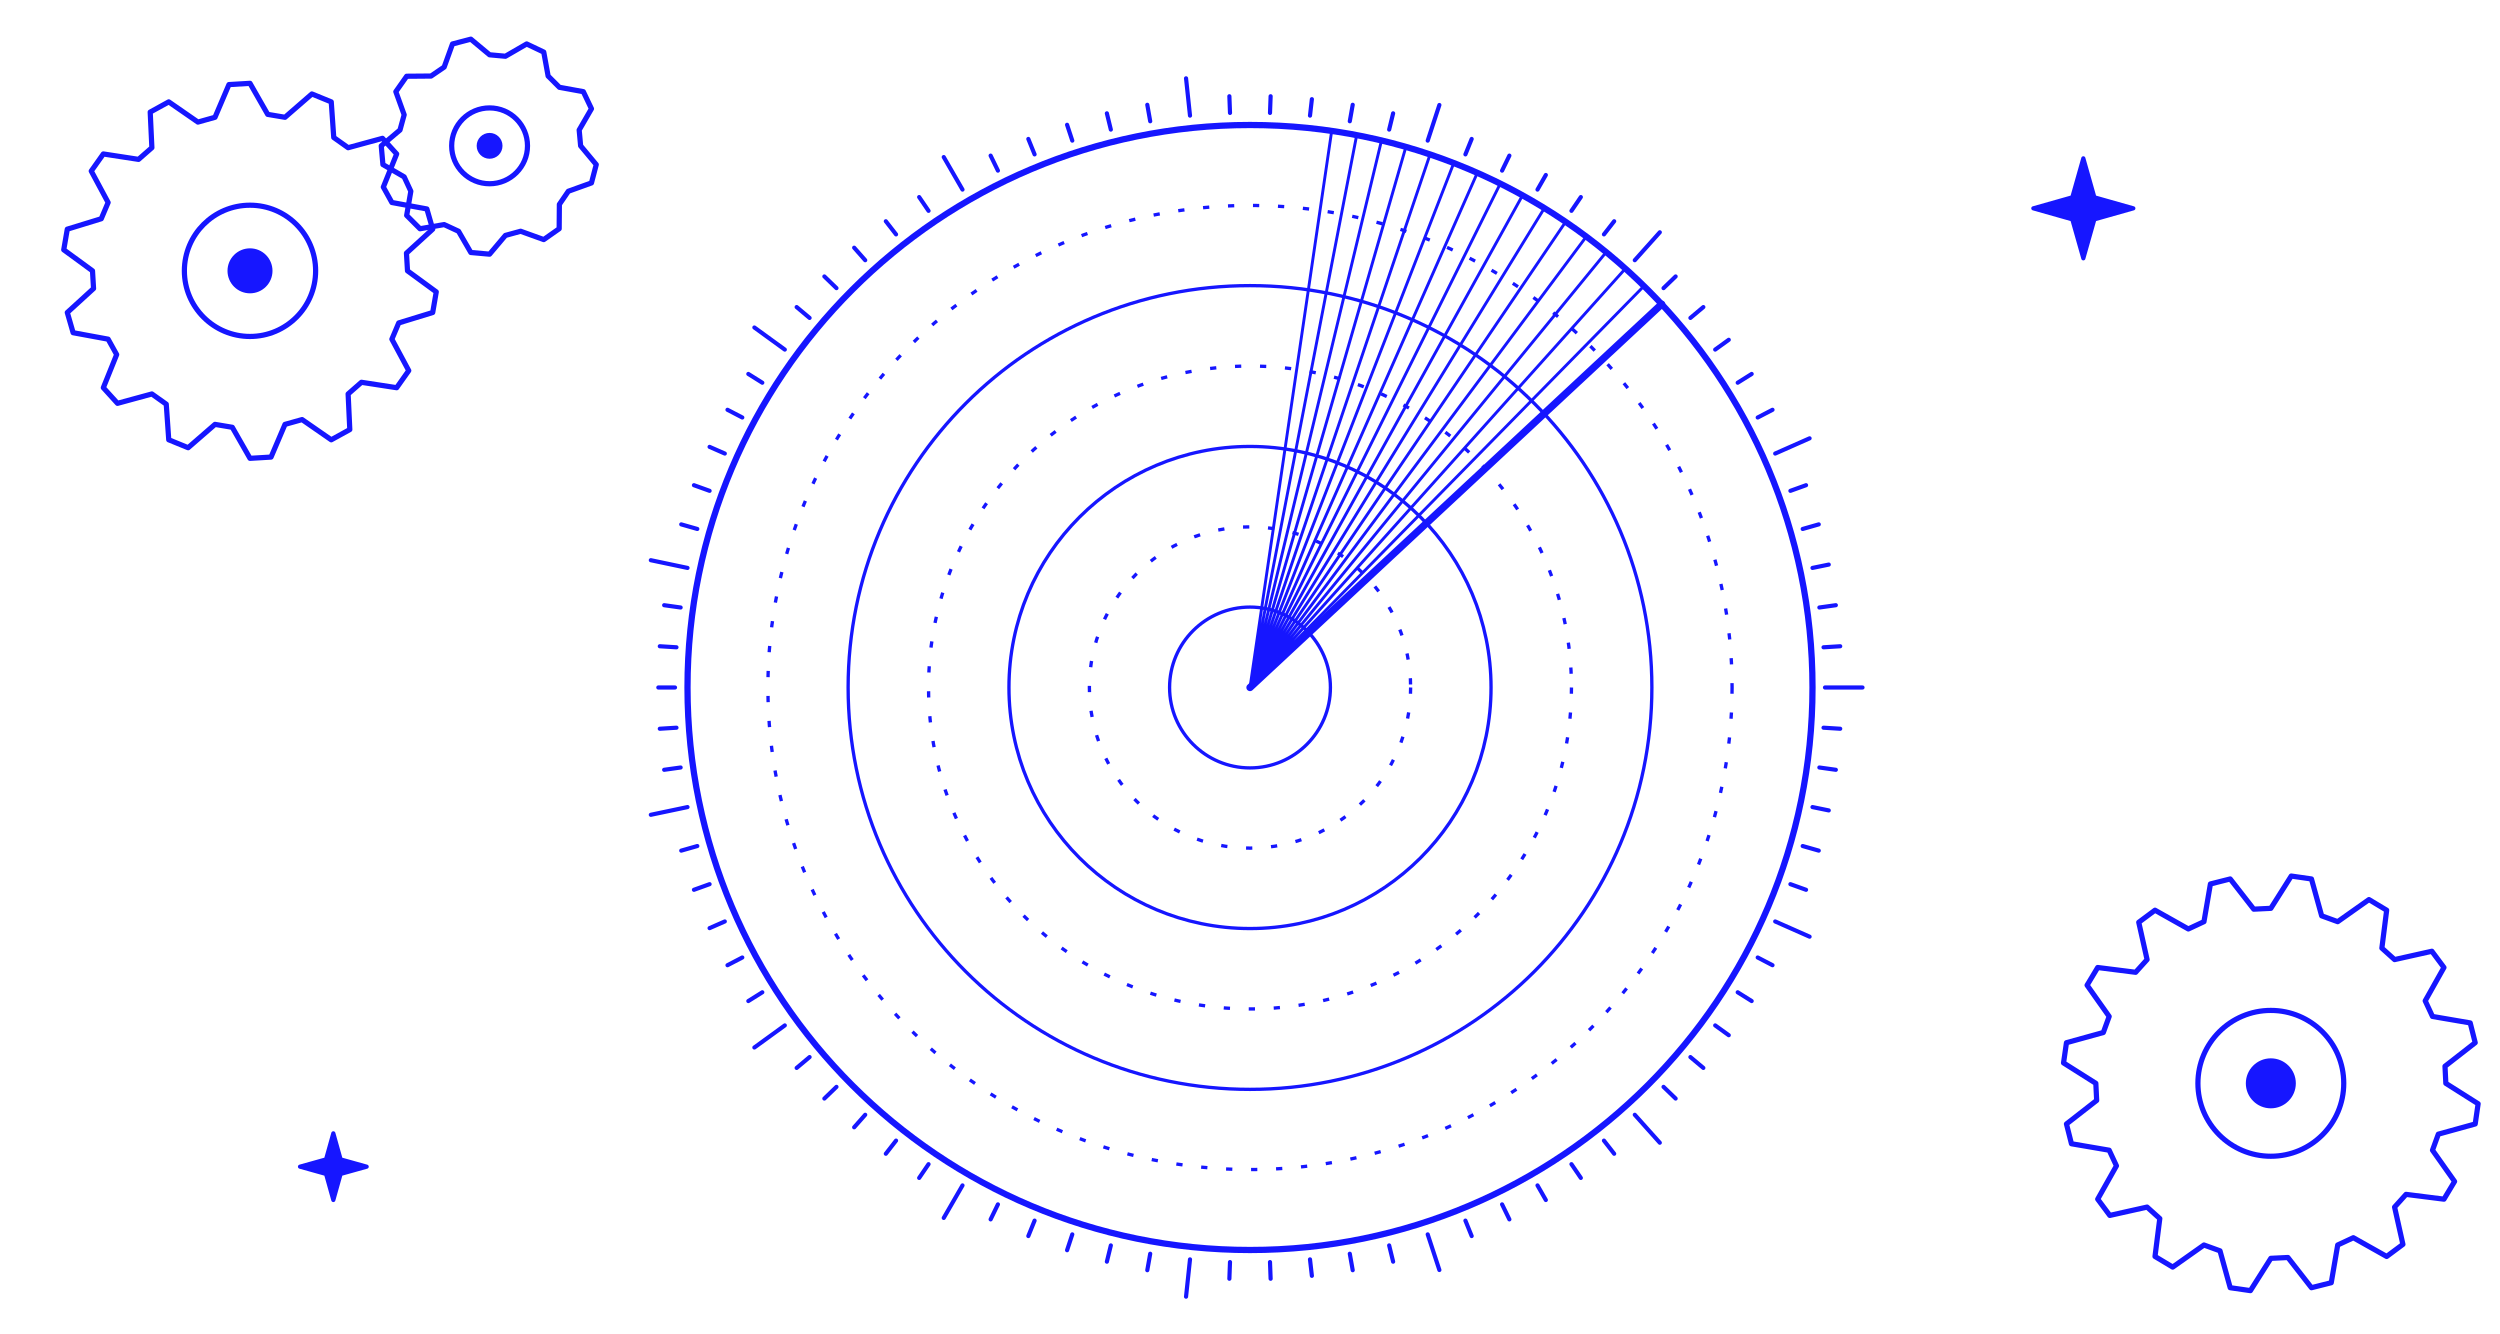
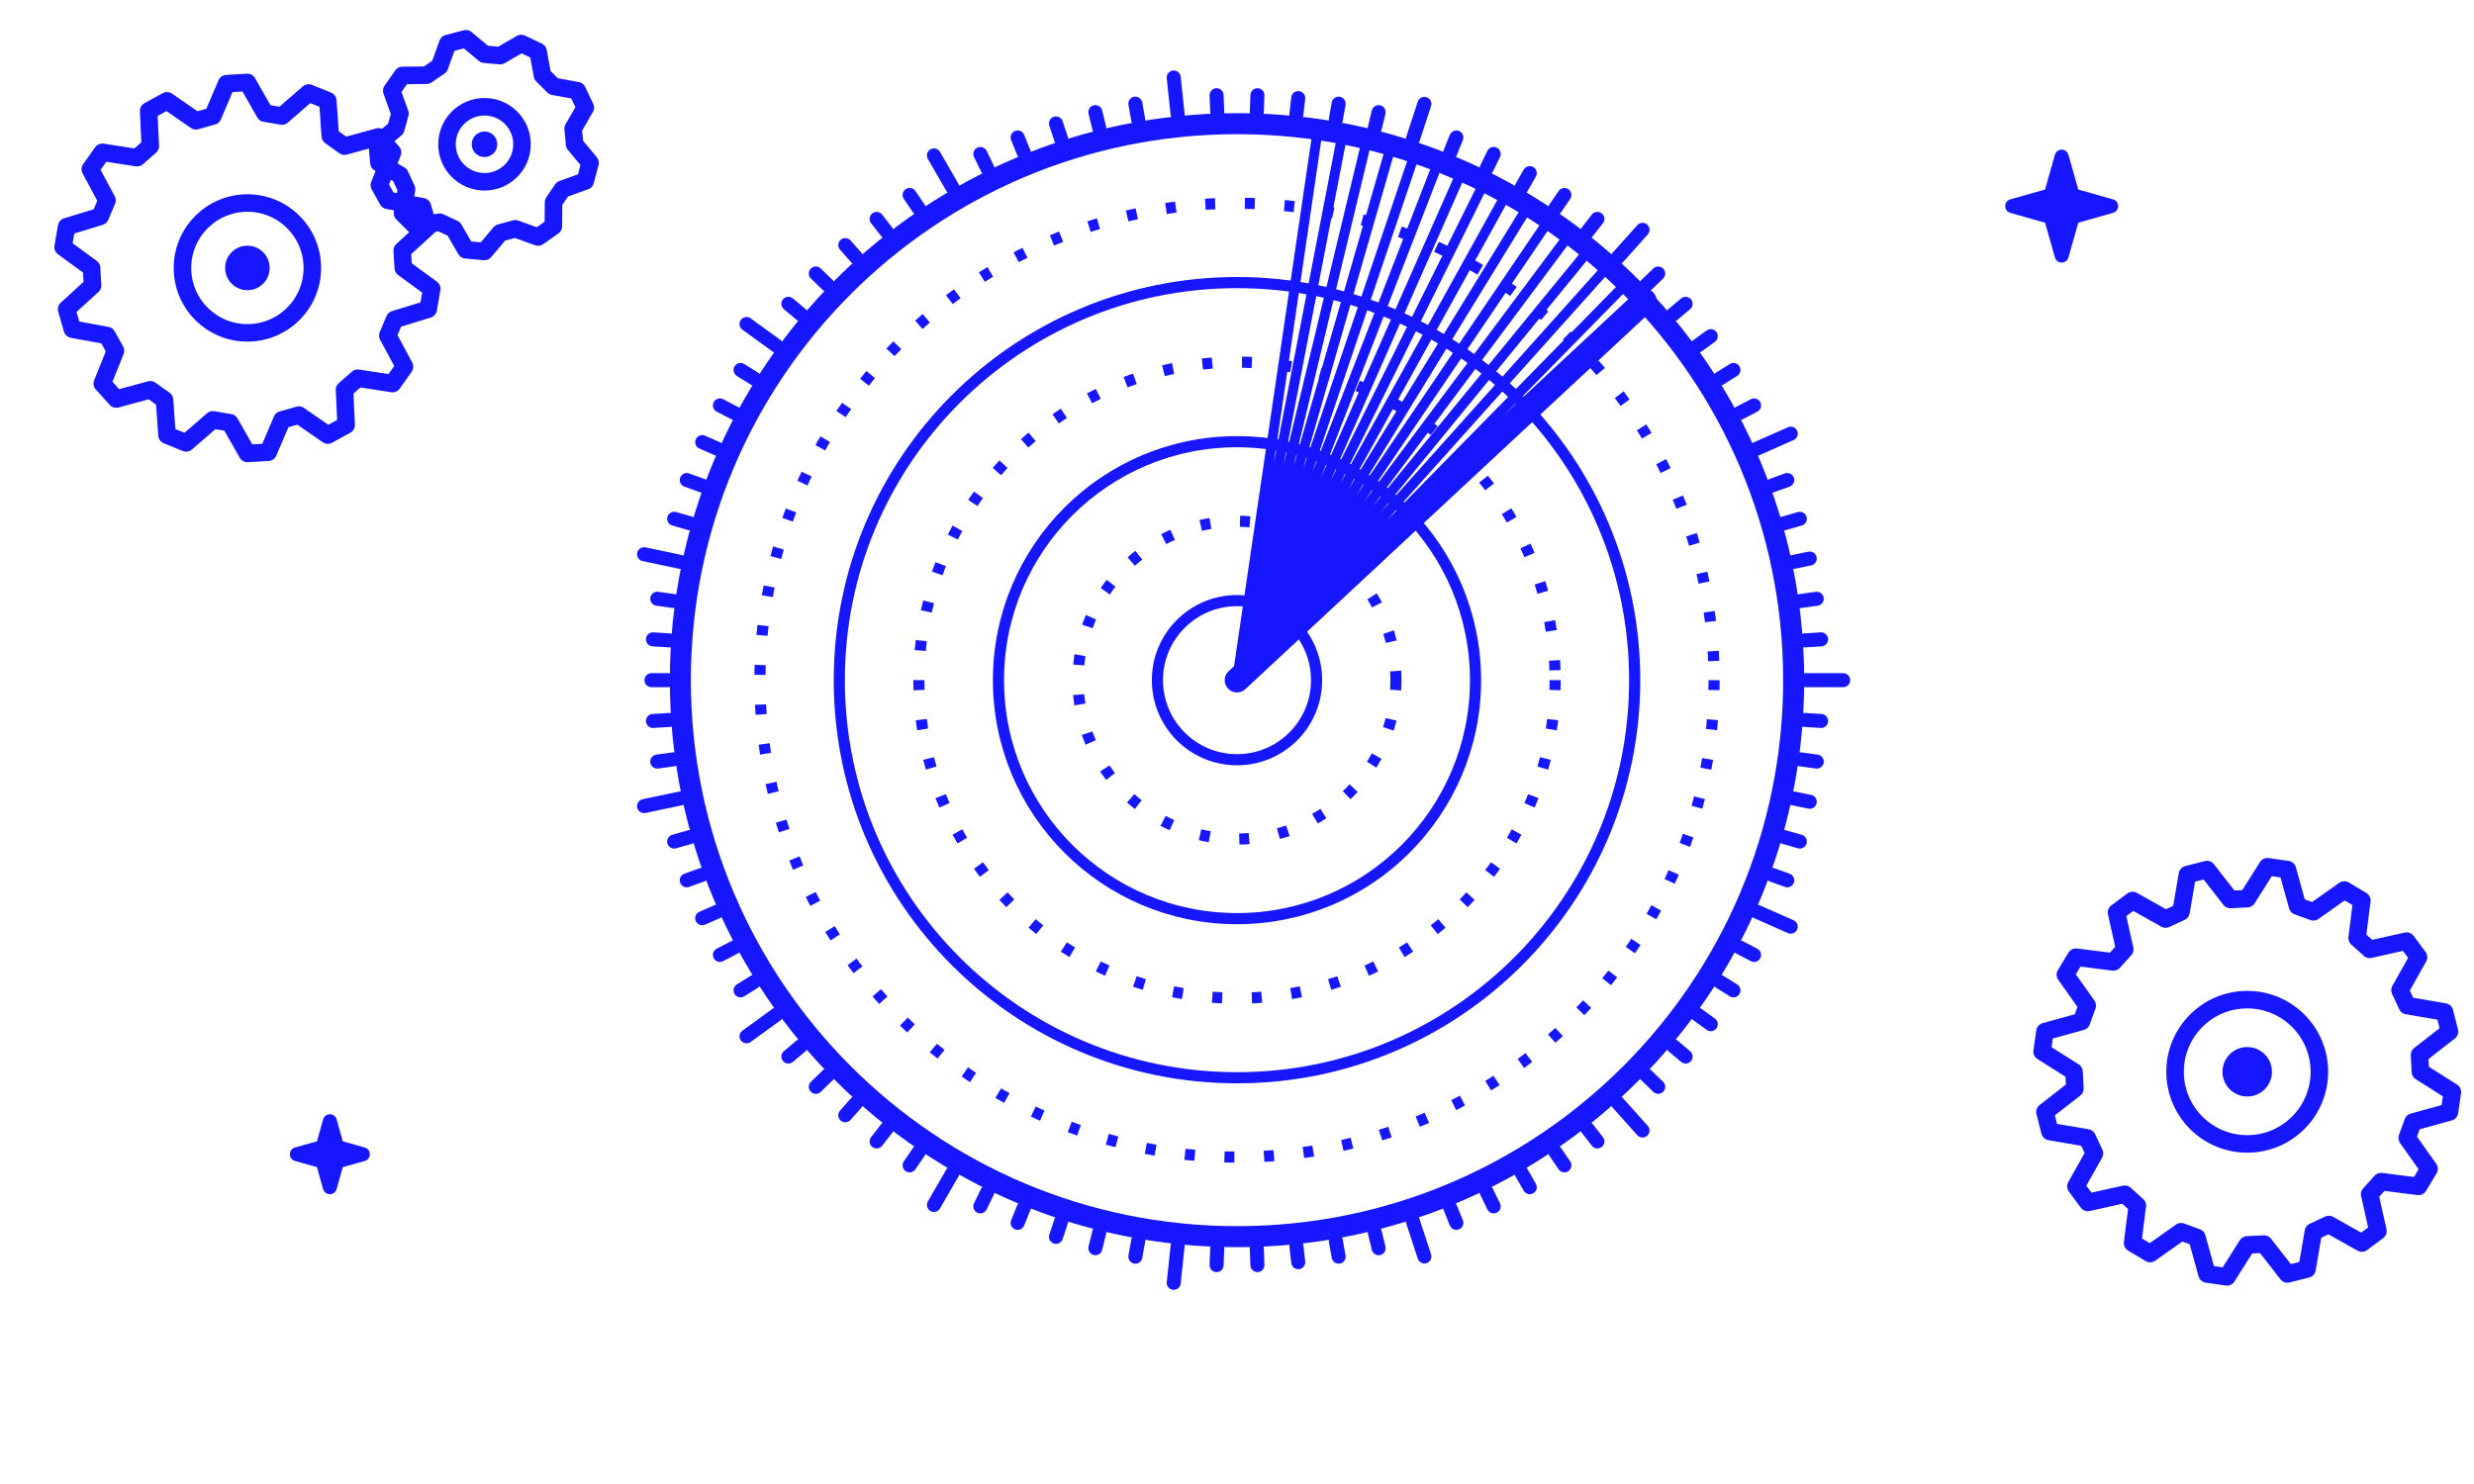
- <svg xmlns="http://www.w3.org/2000/svg" viewBox="0 0 1200 640" width="1200" height="640">
-   <circle cx="600" cy="330" r="38.6" fill="none" stroke="#1616FF" stroke-width="1.6" />
-   <circle cx="600" cy="330" r="77.1" fill="none" stroke="#1616FF" stroke-width="1.6" stroke-dasharray="3 9" />
-   <circle cx="600" cy="330" r="115.7" fill="none" stroke="#1616FF" stroke-width="1.6" />
-   <circle cx="600" cy="330" r="154.3" fill="none" stroke="#1616FF" stroke-width="1.6" stroke-dasharray="3 9" />
-   <circle cx="600" cy="330" r="192.9" fill="none" stroke="#1616FF" stroke-width="1.6" />
-   <circle cx="600" cy="330" r="231.4" fill="none" stroke="#1616FF" stroke-width="1.6" stroke-dasharray="3 9" />
-   <circle cx="600" cy="330" r="270" fill="none" stroke="#1616FF" stroke-width="3" />
-   <path d="M876 330L894 330M875.3 349.3L883.3 349.8M873.3 368.4L881.2 369.5M870 387.4L877.8 389M865.3 406.1L873 408.3M859.4 424.4L866.9 427.1M852.1 442.3L868.6 449.6M843.7 459.6L850.8 463.3M834.1 476.3L840.8 480.5M823.3 492.2L829.8 496.9M811.4 507.4L817.6 512.6M798.5 521.7L804.3 527.3M784.7 535.1L796.7 548.5M769.9 547.5L774.8 553.8M754.3 558.8L758.8 565.4M738 569L742 576M721 578.1L724.5 585.3M703.4 585.9L706.4 593.3M685.3 592.5L690.9 609.6M666.8 597.8L668.7 605.6M647.9 601.8L649.3 609.7M628.8 604.5L629.7 612.4M609.6 605.8L609.9 613.8M590.4 605.8L590.1 613.8M571.2 604.5L569.3 622.4M552.1 601.8L550.7 609.7M533.2 597.8L531.3 605.6M514.7 592.5L512.2 600.1M496.6 585.9L493.6 593.3M479 578.1L475.5 585.3M462 569L453 584.6M445.7 558.8L441.2 565.4M430.1 547.5L425.2 553.8M415.3 535.1L410 541.1M401.5 521.7L395.7 527.3M388.6 507.4L382.4 512.6M376.7 492.2L362.1 502.8M365.9 476.3L359.2 480.5M356.3 459.6L349.2 463.3M347.9 442.3L340.6 445.5M340.6 424.4L333.1 427.1M334.7 406.1L327 408.3M330 387.4L312.4 391.1M326.7 368.4L318.8 369.5M324.7 349.3L316.7 349.8M324 330L316 330M324.7 310.7L316.7 310.2M326.7 291.6L318.8 290.5M330 272.6L312.4 268.9M334.7 253.9L327 251.7M340.6 235.6L333.1 232.9M347.9 217.7L340.6 214.5M356.3 200.4L349.2 196.7M365.9 183.7L359.2 179.5M376.7 167.8L362.1 157.2M388.6 152.6L382.4 147.4M401.5 138.3L395.7 132.7M415.3 124.9L410 118.9M430.1 112.5L425.2 106.2M445.7 101.2L441.2 94.6M462 91L453 75.4M479 81.9L475.5 74.7M496.6 74.1L493.6 66.7M514.7 67.5L512.2 59.9M533.2 62.2L531.3 54.4M552.1 58.2L550.7 50.3M571.2 55.5L569.3 37.6M590.4 54.2L590.1 46.2M609.6 54.2L609.9 46.2M628.8 55.5L629.7 47.6M647.9 58.2L649.3 50.3M666.8 62.2L668.7 54.4M685.3 67.5L690.9 50.4M703.4 74.1L706.4 66.7M721 81.9L724.5 74.7M738 91L742 84M754.3 101.2L758.8 94.6M769.9 112.5L774.8 106.2M784.7 124.9L796.7 111.5M798.5 138.3L804.3 132.7M811.4 152.6L817.6 147.4M823.3 167.8L829.8 163.1M834.1 183.7L840.8 179.5M843.7 200.4L850.8 196.7M852.1 217.7L868.6 210.4M859.4 235.6L866.9 232.9M865.3 253.9L873 251.7M870 272.6L877.8 271M873.3 291.6L881.2 290.5M875.3 310.7L883.3 310.2" fill="none" stroke="#1616FF" stroke-width="2" stroke-linejoin="round" stroke-linecap="round" />
-   <path d="M600 330L797.6 146M600 330L789.1 137.3M600 330L780.2 128.9M600 330L771 121M600 330L761.4 113.6M600 330L751.5 106.5M600 330L741.3 99.9M600 330L730.8 93.8M600 330L720.1 88.2M600 330L709.1 83M600 330L697.8 78.3M600 330L686.4 74.2M600 330L674.8 70.6M600 330L663.1 67.5M600 330L651.2 64.9M600 330L639.2 62.9" fill="none" stroke="#1616FF" stroke-width="1.4" stroke-linejoin="round" stroke-linecap="round" />
-   <path d="M600 330L797.6 146" fill="none" stroke="#1616FF" stroke-width="3.5" stroke-linejoin="round" stroke-linecap="round" />
-   <path d="M195.6 130L209.4 140.1L207.7 150L191.4 155L188.1 162.8L196.2 177.9L190.4 186.1L173.5 183.5L167.1 189.1L167.9 206.2L159 211.1L145 201.4L136.8 203.7L130.1 219.4L120 220L111.5 205.1L103.2 203.7L90.3 214.9L81 211.1L79.8 194L72.9 189.1L56.4 193.6L49.6 186.1L56 170.2L51.9 162.8L35.1 159.7L32.3 150L44.9 138.5L44.4 130L30.6 119.9L32.3 110L48.6 105L51.9 97.2L43.8 82.1L49.6 73.9L66.5 76.5L72.9 70.9L72.1 53.8L81 48.9L95 58.6L103.2 56.3L109.9 40.6L120 40L128.5 54.9L136.8 56.3L149.7 45.1L159 48.9L160.2 66L167.1 70.9L183.6 66.4L190.4 73.9L184 89.8L188.1 97.2L204.9 100.3L207.7 110L195.1 121.5Z" fill="none" stroke="#1616FF" stroke-width="2.5" stroke-linejoin="round" stroke-linecap="round" />
-   <circle cx="120" cy="130" r="31.5" fill="none" stroke="#1616FF" stroke-width="2.5" />
+ <svg xmlns="http://www.w3.org/2000/svg" viewBox="0 0 1200 720" width="1200" height="720">
+   <circle cx="600" cy="330" r="38.6" fill="none" stroke="#1616FF" stroke-width="5.4" />
+   <circle cx="600" cy="330" r="77.1" fill="none" stroke="#1616FF" stroke-width="5.4" stroke-dasharray="4.8 14.4" />
+   <circle cx="600" cy="330" r="115.7" fill="none" stroke="#1616FF" stroke-width="5.4" />
+   <circle cx="600" cy="330" r="154.3" fill="none" stroke="#1616FF" stroke-width="5.4" stroke-dasharray="4.8 14.4" />
+   <circle cx="600" cy="330" r="192.9" fill="none" stroke="#1616FF" stroke-width="5.4" />
+   <circle cx="600" cy="330" r="231.4" fill="none" stroke="#1616FF" stroke-width="5.4" stroke-dasharray="4.8 14.4" />
+   <circle cx="600" cy="330" r="270" fill="none" stroke="#1616FF" stroke-width="10.2" />
+   <path d="M876 330L894 330M875.3 349.3L883.3 349.8M873.3 368.4L881.2 369.5M870 387.4L877.8 389M865.3 406.1L873 408.3M859.4 424.4L866.9 427.1M852.1 442.3L868.6 449.6M843.7 459.6L850.8 463.3M834.1 476.3L840.8 480.5M823.3 492.2L829.8 496.9M811.4 507.4L817.6 512.6M798.5 521.7L804.3 527.3M784.7 535.1L796.7 548.5M769.9 547.5L774.8 553.8M754.3 558.8L758.8 565.4M738 569L742 576M721 578.1L724.5 585.3M703.4 585.9L706.4 593.3M685.3 592.5L690.9 609.6M666.8 597.8L668.7 605.6M647.9 601.8L649.3 609.7M628.8 604.5L629.7 612.4M609.6 605.8L609.9 613.8M590.4 605.8L590.1 613.8M571.2 604.5L569.3 622.4M552.1 601.8L550.7 609.7M533.2 597.8L531.3 605.6M514.7 592.5L512.2 600.1M496.6 585.9L493.6 593.3M479 578.1L475.5 585.3M462 569L453 584.6M445.7 558.8L441.2 565.4M430.1 547.5L425.2 553.8M415.3 535.1L410 541.1M401.5 521.7L395.7 527.3M388.6 507.4L382.4 512.6M376.7 492.2L362.1 502.8M365.9 476.3L359.2 480.5M356.3 459.6L349.2 463.3M347.9 442.3L340.6 445.5M340.6 424.4L333.1 427.1M334.7 406.1L327 408.3M330 387.4L312.4 391.1M326.7 368.4L318.8 369.5M324.7 349.3L316.7 349.8M324 330L316 330M324.7 310.7L316.7 310.2M326.7 291.6L318.8 290.5M330 272.6L312.4 268.9M334.7 253.9L327 251.7M340.6 235.6L333.1 232.9M347.9 217.7L340.6 214.5M356.3 200.4L349.2 196.7M365.9 183.7L359.2 179.5M376.7 167.8L362.1 157.2M388.6 152.6L382.4 147.4M401.5 138.3L395.7 132.7M415.3 124.9L410 118.9M430.1 112.5L425.2 106.2M445.7 101.2L441.2 94.6M462 91L453 75.4M479 81.9L475.5 74.7M496.6 74.1L493.6 66.7M514.7 67.5L512.2 59.9M533.2 62.2L531.3 54.4M552.1 58.2L550.7 50.3M571.2 55.5L569.3 37.6M590.4 54.2L590.1 46.2M609.6 54.2L609.9 46.2M628.8 55.5L629.7 47.6M647.9 58.2L649.3 50.3M666.8 62.2L668.7 54.4M685.3 67.5L690.9 50.4M703.4 74.1L706.4 66.7M721 81.9L724.5 74.7M738 91L742 84M754.3 101.2L758.8 94.6M769.9 112.5L774.8 106.2M784.7 124.9L796.7 111.5M798.5 138.3L804.3 132.7M811.4 152.6L817.6 147.4M823.3 167.8L829.8 163.1M834.1 183.7L840.8 179.5M843.7 200.4L850.8 196.7M852.1 217.7L868.6 210.4M859.4 235.6L866.9 232.9M865.3 253.9L873 251.7M870 272.6L877.8 271M873.3 291.6L881.2 290.5M875.3 310.7L883.3 310.2" fill="none" stroke="#1616FF" stroke-width="6.8" stroke-linejoin="round" stroke-linecap="round" />
+   <path d="M600 330L797.6 146M600 330L789.1 137.3M600 330L780.2 128.9M600 330L771 121M600 330L761.4 113.6M600 330L751.5 106.5M600 330L741.3 99.9M600 330L730.8 93.8M600 330L720.1 88.2M600 330L709.1 83M600 330L697.8 78.3M600 330L686.4 74.2M600 330L674.8 70.6M600 330L663.1 67.5M600 330L651.2 64.9M600 330L639.2 62.9" fill="none" stroke="#1616FF" stroke-width="4.8" stroke-linejoin="round" stroke-linecap="round" />
+   <path d="M600 330L797.6 146" fill="none" stroke="#1616FF" stroke-width="11.9" stroke-linejoin="round" stroke-linecap="round" />
+   <path d="M195.6 130L209.4 140.1L207.7 150L191.4 155L188.1 162.8L196.2 177.9L190.4 186.1L173.5 183.5L167.1 189.1L167.9 206.2L159 211.1L145 201.4L136.8 203.7L130.1 219.4L120 220L111.5 205.1L103.2 203.7L90.3 214.9L81 211.1L79.8 194L72.9 189.1L56.4 193.6L49.6 186.1L56 170.2L51.9 162.8L35.1 159.7L32.3 150L44.9 138.5L44.4 130L30.6 119.9L32.3 110L48.6 105L51.9 97.2L43.8 82.1L49.6 73.9L66.5 76.5L72.9 70.9L72.1 53.8L81 48.9L95 58.6L103.2 56.3L109.9 40.6L120 40L128.5 54.9L136.8 56.3L149.7 45.1L159 48.9L160.2 66L167.1 70.9L183.6 66.4L190.4 73.9L184 89.8L188.1 97.2L204.9 100.3L207.7 110L195.1 121.5Z" fill="none" stroke="#1616FF" stroke-width="8.5" stroke-linejoin="round" stroke-linecap="round" />
+   <circle cx="120" cy="130" r="31.5" fill="none" stroke="#1616FF" stroke-width="8.5" />
  <circle cx="120" cy="130" r="10.8" fill="#1616FF" />
-   <path d="M278.7 70L286.2 79L283.9 87.8L272.8 91.8L268.5 98.1L268.4 109.8L261 115L249.9 111L242.6 113L235 122L226 121.2L220.1 111L213.2 107.8L201.6 109.8L195.2 103.4L197.2 91.8L194 84.9L183.8 79L183 70L192 62.4L194 55.1L190 44L195.2 36.6L206.9 36.5L213.2 32.2L217.2 21.1L226 18.8L235 26.3L242.6 27L252.8 21.1L261 25L263.1 36.5L268.5 41.9L280 44L283.9 52.2L278 62.4Z" fill="none" stroke="#1616FF" stroke-width="2.5" stroke-linejoin="round" stroke-linecap="round" />
-   <circle cx="235" cy="70" r="18.2" fill="none" stroke="#1616FF" stroke-width="2.5" />
+   <path d="M278.7 70L286.2 79L283.9 87.8L272.8 91.8L268.5 98.1L268.4 109.8L261 115L249.9 111L242.6 113L235 122L226 121.2L220.1 111L213.2 107.8L201.6 109.8L195.2 103.4L197.2 91.8L194 84.9L183.8 79L183 70L192 62.4L194 55.1L190 44L195.2 36.6L206.9 36.5L213.2 32.2L217.2 21.1L226 18.8L235 26.3L242.6 27L252.8 21.1L261 25L263.1 36.5L268.5 41.9L280 44L283.9 52.2L278 62.4Z" fill="none" stroke="#1616FF" stroke-width="8.5" stroke-linejoin="round" stroke-linecap="round" />
+   <circle cx="235" cy="70" r="18.2" fill="none" stroke="#1616FF" stroke-width="8.5" />
  <circle cx="235" cy="70" r="6.2" fill="#1616FF" />
-   <path d="M1174 520L1189.5 529.8L1188.1 539.5L1170.4 544.4L1167.6 552.1L1178.2 567.1L1173.1 575.6L1154.9 573.3L1149.4 579.4L1153.4 597.3L1145.6 603.1L1129.6 594.1L1122.1 597.6L1119 615.7L1109.5 618.1L1098.2 603.6L1090 604L1080.2 619.5L1070.5 618.1L1065.6 600.4L1057.9 597.6L1042.9 608.2L1034.4 603.1L1036.7 584.9L1030.6 579.4L1012.7 583.4L1006.9 575.6L1015.9 559.6L1012.4 552.1L994.3 549L991.9 539.5L1006.4 528.2L1006 520L990.5 510.2L991.9 500.5L1009.6 495.6L1012.4 487.9L1001.8 472.9L1006.9 464.4L1025.1 466.7L1030.6 460.6L1026.6 442.7L1034.4 436.9L1050.4 445.9L1057.9 442.4L1061 424.3L1070.5 421.9L1081.8 436.4L1090 436L1099.8 420.5L1109.5 421.9L1114.4 439.6L1122.1 442.4L1137.1 431.8L1145.6 436.9L1143.3 455.1L1149.4 460.6L1167.3 456.6L1173.1 464.4L1164.1 480.4L1167.6 487.9L1185.7 491L1188.1 500.5L1173.6 511.8Z" fill="none" stroke="#1616FF" stroke-width="2.5" stroke-linejoin="round" stroke-linecap="round" />
-   <circle cx="1090" cy="520" r="35" fill="none" stroke="#1616FF" stroke-width="2.5" />
+   <path d="M1174 520L1189.5 529.8L1188.1 539.5L1170.4 544.4L1167.6 552.1L1178.2 567.1L1173.1 575.6L1154.9 573.3L1149.4 579.4L1153.4 597.3L1145.6 603.1L1129.6 594.1L1122.1 597.6L1119 615.7L1109.5 618.1L1098.2 603.6L1090 604L1080.2 619.5L1070.5 618.1L1065.6 600.4L1057.9 597.6L1042.9 608.2L1034.4 603.1L1036.7 584.9L1030.6 579.4L1012.7 583.4L1006.9 575.6L1015.9 559.6L1012.4 552.1L994.3 549L991.9 539.5L1006.4 528.2L1006 520L990.5 510.2L991.9 500.5L1009.6 495.6L1012.4 487.9L1001.8 472.9L1006.9 464.4L1025.1 466.7L1030.6 460.6L1026.6 442.7L1034.4 436.9L1050.4 445.9L1057.9 442.4L1061 424.3L1070.5 421.9L1081.8 436.4L1090 436L1099.8 420.5L1109.5 421.9L1114.4 439.6L1122.1 442.4L1137.1 431.8L1145.6 436.9L1143.3 455.1L1149.4 460.6L1167.3 456.6L1173.1 464.4L1164.1 480.4L1167.6 487.9L1185.7 491L1188.1 500.5L1173.6 511.8Z" fill="none" stroke="#1616FF" stroke-width="8.5" stroke-linejoin="round" stroke-linecap="round" />
+   <circle cx="1090" cy="520" r="35" fill="none" stroke="#1616FF" stroke-width="8.5" />
  <circle cx="1090" cy="520" r="12" fill="#1616FF" />
-   <path d="M1000 76L1005.3 94.7L1024 100L1005.3 105.3L1000 124L994.7 105.3L976 100L994.7 94.7Z" fill="#1616FF" stroke="#1616FF" stroke-width="2" stroke-linejoin="round" stroke-linecap="round" />
-   <path d="M160 544L163.5 556.5L176 560L163.5 563.5L160 576L156.5 563.5L144 560L156.5 556.5Z" fill="#1616FF" stroke="#1616FF" stroke-width="2" stroke-linejoin="round" stroke-linecap="round" />
+   <path d="M1000 76L1005.3 94.7L1024 100L1005.3 105.3L1000 124L994.7 105.3L976 100L994.7 94.7Z" fill="#1616FF" stroke="#1616FF" stroke-width="6.8" stroke-linejoin="round" stroke-linecap="round" />
+   <path d="M160 544L163.5 556.5L176 560L163.5 563.5L160 576L156.5 563.5L144 560L156.5 556.5Z" fill="#1616FF" stroke="#1616FF" stroke-width="6.8" stroke-linejoin="round" stroke-linecap="round" />
</svg>
